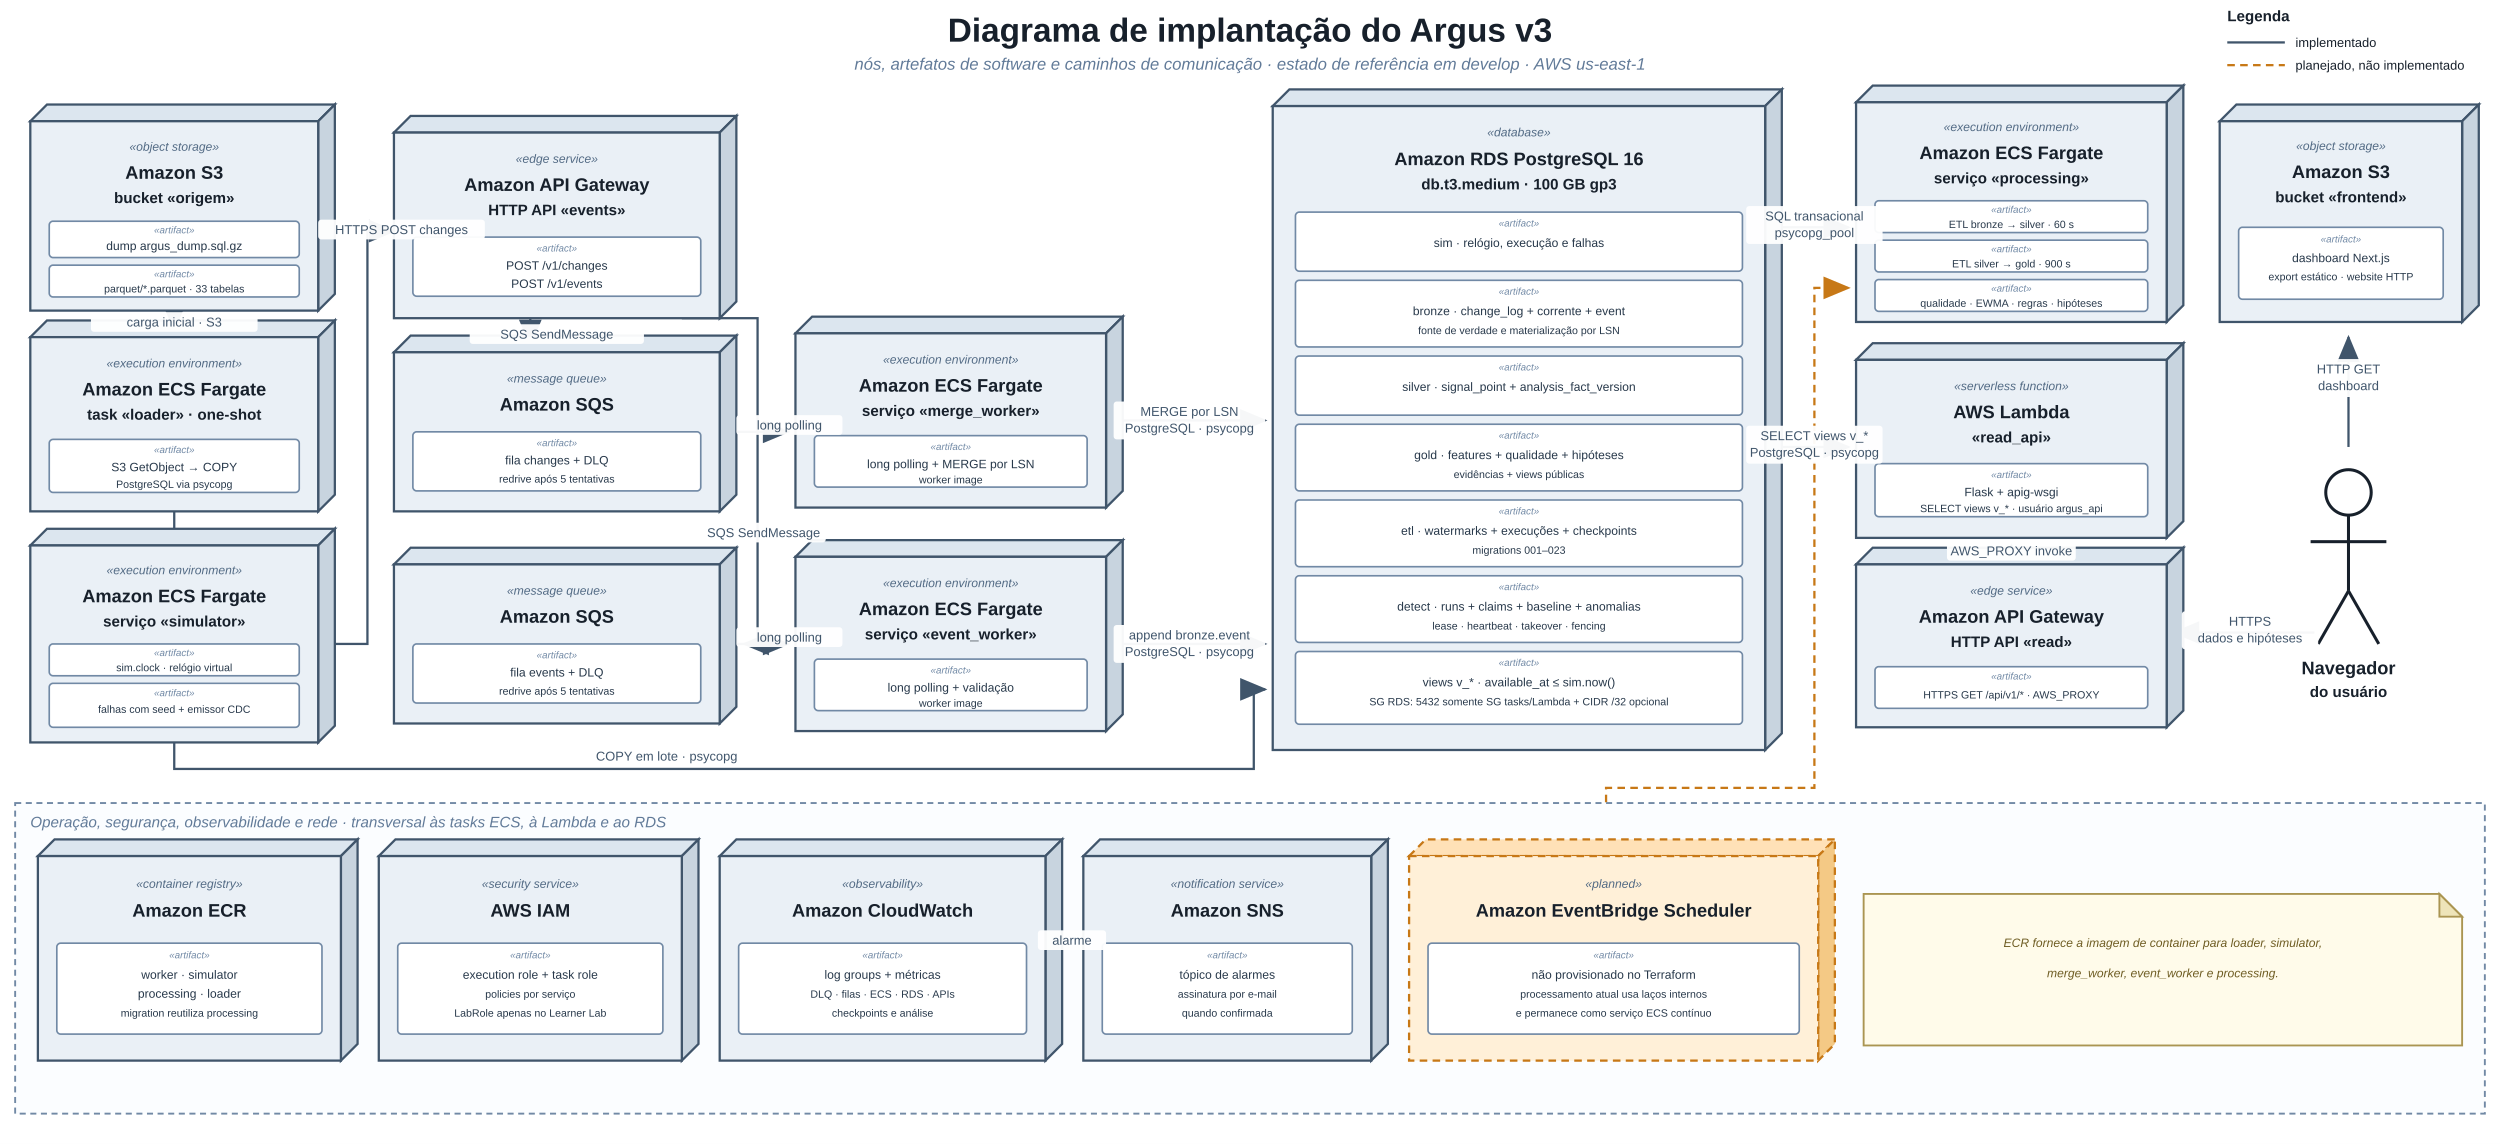
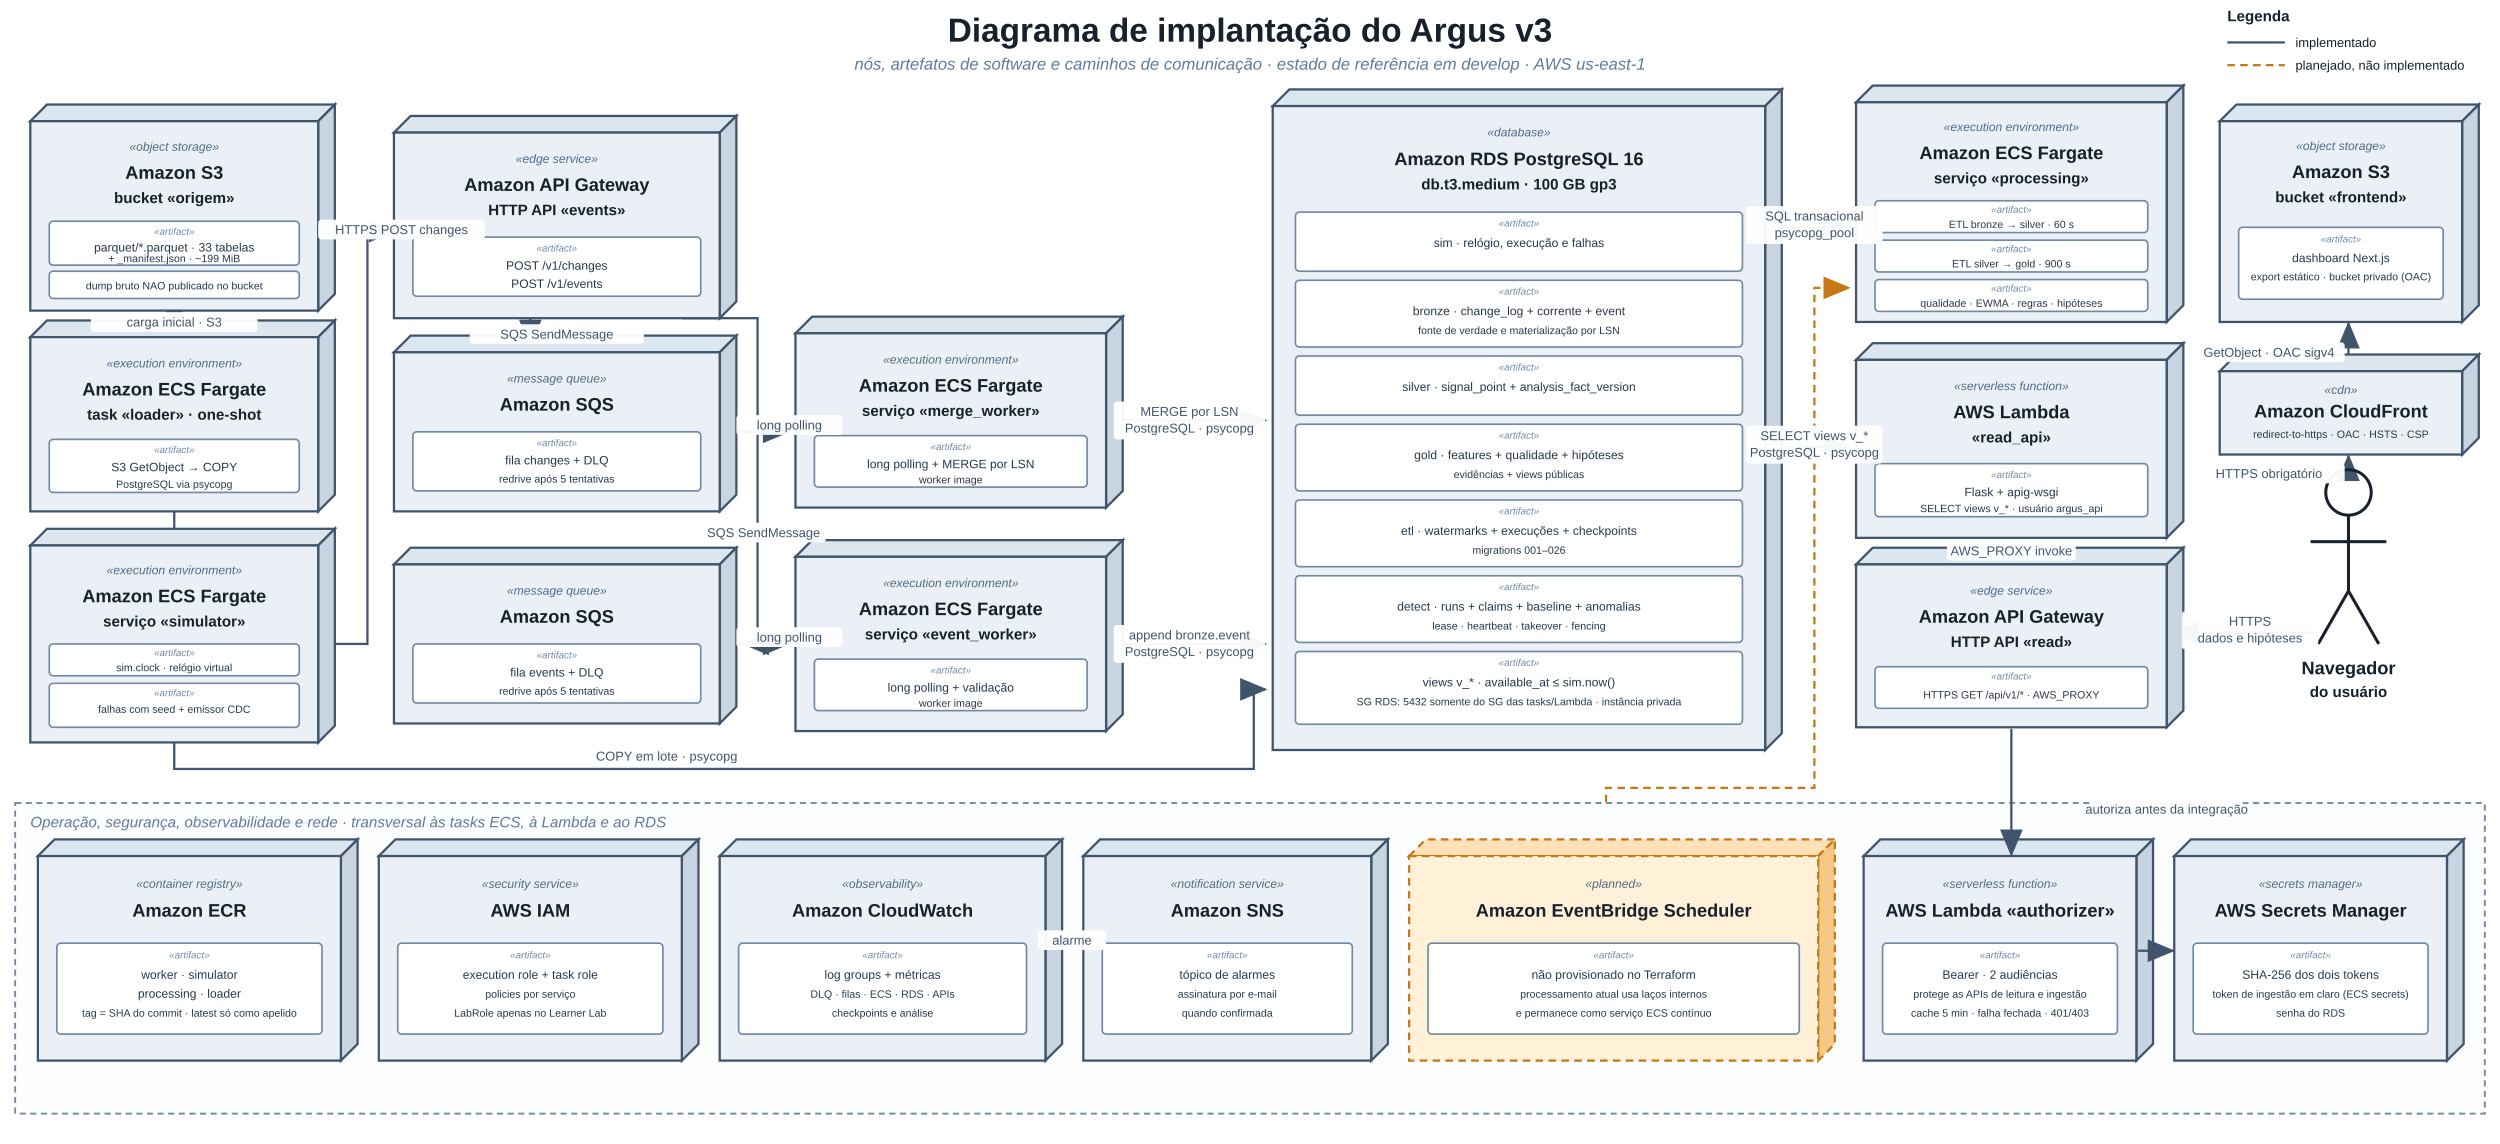
<svg xmlns="http://www.w3.org/2000/svg" width="3300" height="1510" viewBox="0 0 3300 1510" role="img" aria-labelledby="title desc">
  <defs>
    <marker id="arrow" markerWidth="12" markerHeight="10" refX="11" refY="5" orient="auto" markerUnits="strokeWidth">
      <path d="M0,0 L12,5 L0,10 z" fill="#40556b" />
    </marker>
    <marker id="arrow-plan" markerWidth="12" markerHeight="10" refX="11" refY="5" orient="auto" markerUnits="strokeWidth">
      <path d="M0,0 L12,5 L0,10 z" fill="#c77816" />
    </marker>
    <style>
      .page-title { font: 700 44px Arial, sans-serif; fill: #17202b; text-anchor: middle; }
      .page-subtitle { font: italic 22px Arial, sans-serif; fill: #617a98; text-anchor: middle; }
      .node-face { fill: #eaf0f6; stroke: #40556b; stroke-width: 3; }
      .node-top { fill: #dce6ef; stroke: #40556b; stroke-width: 3; }
      .node-side { fill: #c8d4df; stroke: #40556b; stroke-width: 3; }
      .planned-face { fill: #fff0d8; stroke: #c77816; stroke-width: 3; stroke-dasharray: 10 7; }
      .planned-top { fill: #ffe1b7; stroke: #c77816; stroke-width: 3; stroke-dasharray: 10 7; }
      .planned-side { fill: #f4c985; stroke: #c77816; stroke-width: 3; stroke-dasharray: 10 7; }
      .artifact { fill: #ffffff; stroke: #7189a5; stroke-width: 2.2; rx: 5; }
      .stereo { font: italic 16px Arial, sans-serif; fill: #526a84; text-anchor: middle; }
      .node-title { font: 700 24px Arial, sans-serif; fill: #17202b; text-anchor: middle; }
      .node-subtitle { font: 700 20px Arial, sans-serif; fill: #17202b; text-anchor: middle; }
      .artifact-stereo { font: italic 13px Arial, sans-serif; fill: #7189a5; text-anchor: middle; }
      .artifact-text { font: 16px Arial, sans-serif; fill: #27384a; text-anchor: middle; }
      .artifact-small { font: 14px Arial, sans-serif; fill: #27384a; text-anchor: middle; }
      .flow { fill: none; stroke: #40556b; stroke-width: 3; marker-end: url(#arrow); }
      .flow-plan { fill: none; stroke: #c77816; stroke-width: 3; stroke-dasharray: 10 7; marker-end: url(#arrow-plan); }
      .flow-label-bg { fill: #ffffff; opacity: .95; rx: 4; }
      .flow-label { font: 17px Arial, sans-serif; fill: #40556b; text-anchor: middle; }
      .band { fill: #fbfdff; stroke: #7189a5; stroke-width: 2.5; stroke-dasharray: 8 6; }
      .band-title { font: italic 20px Arial, sans-serif; fill: #617a98; }
      .note { fill: #fffbea; stroke: #aa9552; stroke-width: 2.5; }
      .note-fold { fill: #eee4b9; stroke: #aa9552; stroke-width: 2.5; }
      .note-title { font: 700 20px Arial, sans-serif; fill: #5c4d1b; text-anchor: middle; }
      .note-text { font: italic 16px Arial, sans-serif; fill: #6e5c22; text-anchor: middle; }
      .legend-title { font: 700 20px Arial, sans-serif; fill: #17202b; }
      .legend-text { font: 17px Arial, sans-serif; fill: #17202b; }
    </style>
  </defs>
  <rect width="3300" height="1510" fill="#ffffff" />
  <text x="1650" y="55" class="page-title">Diagrama de implantação do Argus v3</text>
  <text x="1650" y="92" class="page-subtitle">nós, artefatos de software e caminhos de comunicação · estado de referência em develop · AWS us-east-1</text>
  <g transform="translate(2940,28)">
    <text x="0" y="0" class="legend-title">Legenda</text>
    <line x1="0" y1="28" x2="76" y2="28" stroke="#40556b" stroke-width="3" />
    <text x="90" y="34" class="legend-text">implementado</text>
    <line x1="0" y1="58" x2="76" y2="58" stroke="#c77816" stroke-width="3" stroke-dasharray="10 7" />
    <text x="90" y="64" class="legend-text">planejado, não implementado</text>
  </g>
  <path d="M230 410 V435" class="flow" />
  <path d="M420 850 H485 V305 H520" class="flow" />
  <path d="M700 420 V455" class="flow" />
  <path d="M900 420 H1000 V850 H982" class="flow" />
  <path d="M972 570 H1040" class="flow" />
  <path d="M972 850 H1040" class="flow" />
  <path d="M230 675 V1015 H1655 V910 H1670" class="flow" />
  <path d="M1460 555 H1670" class="flow" />
  <path d="M1460 850 H1670" class="flow" />
  <path d="M2340 300 H2440" class="flow" />
  <path d="M2340 590 H2440" class="flow" />
  <path d="M2655 735 V720" class="flow" />
  <path d="M3055 835 H2870" class="flow" />
-   <path d="M3100 590 V445" class="flow" />
+   <path d="M3100 620 V602" class="flow" />
+   <path d="M3100 488 V427" class="flow" />
  <path d="M1380 1255 H1420" class="flow" />
  <path d="M2120 1110 V1040 H2395 V380 H2440" class="flow-plan" />
  <g>
    <polygon points="40,160 62,138 442,138 420,160" class="node-top" />
    <polygon points="420,160 442,138 442,388 420,410" class="node-side" />
    <rect x="40" y="160" width="380" height="250" class="node-face" />
    <text x="230" y="199" class="stereo">«object storage»</text>
    <text x="230" y="236" class="node-title">Amazon S3</text>
    <text x="230" y="268" class="node-subtitle">bucket «origem»</text>
-     <rect x="65" y="292" width="330" height="48" class="artifact" />
-     <text x="230" y="308" class="artifact-stereo">«artifact»</text>
-     <text x="230" y="330" class="artifact-text">dump argus_dump.sql.gz</text>
-     <rect x="65" y="350" width="330" height="42" class="artifact" />
-     <text x="230" y="366" class="artifact-stereo">«artifact»</text>
-     <text x="230" y="386" class="artifact-small">parquet/*.parquet · 33 tabelas</text>
+     <rect x="65" y="292" width="330" height="58" class="artifact" />
+     <text x="230" y="310" class="artifact-stereo">«artifact»</text>
+     <text x="230" y="332" class="artifact-text">parquet/*.parquet · 33 tabelas</text>
+     <text x="230" y="346" class="artifact-small">+ _manifest.json · ~199 MiB</text>
+     <rect x="65" y="358" width="330" height="36" class="artifact" />
+     <text x="230" y="382" class="artifact-small">dump bruto NAO publicado no bucket</text>
  </g>
  <g>
    <polygon points="40,445 62,423 442,423 420,445" class="node-top" />
    <polygon points="420,445 442,423 442,653 420,675" class="node-side" />
    <rect x="40" y="445" width="380" height="230" class="node-face" />
    <text x="230" y="485" class="stereo">«execution environment»</text>
    <text x="230" y="522" class="node-title">Amazon ECS Fargate</text>
    <text x="230" y="554" class="node-subtitle">task «loader» · one-shot</text>
    <rect x="65" y="580" width="330" height="70" class="artifact" />
    <text x="230" y="598" class="artifact-stereo">«artifact»</text>
    <text x="230" y="622" class="artifact-text">S3 GetObject → COPY</text>
    <text x="230" y="644" class="artifact-small">PostgreSQL via psycopg</text>
  </g>
  <g>
    <polygon points="40,720 62,698 442,698 420,720" class="node-top" />
    <polygon points="420,720 442,698 442,958 420,980" class="node-side" />
    <rect x="40" y="720" width="380" height="260" class="node-face" />
    <text x="230" y="758" class="stereo">«execution environment»</text>
    <text x="230" y="795" class="node-title">Amazon ECS Fargate</text>
    <text x="230" y="827" class="node-subtitle">serviço «simulator»</text>
    <rect x="65" y="850" width="330" height="42" class="artifact" />
    <text x="230" y="866" class="artifact-stereo">«artifact»</text>
    <text x="230" y="886" class="artifact-small">sim.clock · relógio virtual</text>
    <rect x="65" y="902" width="330" height="58" class="artifact" />
    <text x="230" y="919" class="artifact-stereo">«artifact»</text>
    <text x="230" y="941" class="artifact-small">falhas com seed + emissor CDC</text>
  </g>
  <g>
    <polygon points="520,175 542,153 972,153 950,175" class="node-top" />
    <polygon points="950,175 972,153 972,398 950,420" class="node-side" />
    <rect x="520" y="175" width="430" height="245" class="node-face" />
    <text x="735" y="215" class="stereo">«edge service»</text>
    <text x="735" y="252" class="node-title">Amazon API Gateway</text>
    <text x="735" y="284" class="node-subtitle">HTTP API «events»</text>
    <rect x="545" y="313" width="380" height="78" class="artifact" />
    <text x="735" y="332" class="artifact-stereo">«artifact»</text>
    <text x="735" y="356" class="artifact-text">POST /v1/changes</text>
    <text x="735" y="380" class="artifact-text">POST /v1/events</text>
  </g>
  <g>
    <polygon points="520,465 542,443 972,443 950,465" class="node-top" />
    <polygon points="950,465 972,443 972,653 950,675" class="node-side" />
    <rect x="520" y="465" width="430" height="210" class="node-face" />
    <text x="735" y="505" class="stereo">«message queue»</text>
    <text x="735" y="542" class="node-title">Amazon SQS</text>
    <rect x="545" y="570" width="380" height="78" class="artifact" />
    <text x="735" y="589" class="artifact-stereo">«artifact»</text>
    <text x="735" y="613" class="artifact-text">fila changes + DLQ</text>
    <text x="735" y="637" class="artifact-small">redrive após 5 tentativas</text>
  </g>
  <g>
    <polygon points="520,745 542,723 972,723 950,745" class="node-top" />
    <polygon points="950,745 972,723 972,933 950,955" class="node-side" />
    <rect x="520" y="745" width="430" height="210" class="node-face" />
    <text x="735" y="785" class="stereo">«message queue»</text>
    <text x="735" y="822" class="node-title">Amazon SQS</text>
    <rect x="545" y="850" width="380" height="78" class="artifact" />
    <text x="735" y="869" class="artifact-stereo">«artifact»</text>
    <text x="735" y="893" class="artifact-text">fila events + DLQ</text>
    <text x="735" y="917" class="artifact-small">redrive após 5 tentativas</text>
  </g>
  <g>
    <polygon points="1050,440 1072,418 1482,418 1460,440" class="node-top" />
    <polygon points="1460,440 1482,418 1482,648 1460,670" class="node-side" />
    <rect x="1050" y="440" width="410" height="230" class="node-face" />
    <text x="1255" y="480" class="stereo">«execution environment»</text>
    <text x="1255" y="517" class="node-title">Amazon ECS Fargate</text>
    <text x="1255" y="549" class="node-subtitle">serviço «merge_worker»</text>
    <rect x="1075" y="575" width="360" height="68" class="artifact" />
    <text x="1255" y="594" class="artifact-stereo">«artifact»</text>
    <text x="1255" y="618" class="artifact-text">long polling + MERGE por LSN</text>
    <text x="1255" y="638" class="artifact-small">worker image</text>
  </g>
  <g>
    <polygon points="1050,735 1072,713 1482,713 1460,735" class="node-top" />
    <polygon points="1460,735 1482,713 1482,943 1460,965" class="node-side" />
    <rect x="1050" y="735" width="410" height="230" class="node-face" />
    <text x="1255" y="775" class="stereo">«execution environment»</text>
    <text x="1255" y="812" class="node-title">Amazon ECS Fargate</text>
    <text x="1255" y="844" class="node-subtitle">serviço «event_worker»</text>
    <rect x="1075" y="870" width="360" height="68" class="artifact" />
    <text x="1255" y="889" class="artifact-stereo">«artifact»</text>
    <text x="1255" y="913" class="artifact-text">long polling + validação</text>
    <text x="1255" y="933" class="artifact-small">worker image</text>
  </g>
  <g>
    <polygon points="1680,140 1702,118 2352,118 2330,140" class="node-top" />
    <polygon points="2330,140 2352,118 2352,968 2330,990" class="node-side" />
    <rect x="1680" y="140" width="650" height="850" class="node-face" />
    <text x="2005" y="180" class="stereo">«database»</text>
    <text x="2005" y="218" class="node-title">Amazon RDS PostgreSQL 16</text>
    <text x="2005" y="250" class="node-subtitle">db.t3.medium · 100 GB gp3</text>
    <rect x="1710" y="280" width="590" height="78" class="artifact" />
    <text x="2005" y="299" class="artifact-stereo">«artifact»</text>
    <text x="2005" y="326" class="artifact-text">sim · relógio, execução e falhas</text>
    <rect x="1710" y="370" width="590" height="88" class="artifact" />
    <text x="2005" y="389" class="artifact-stereo">«artifact»</text>
    <text x="2005" y="416" class="artifact-text">bronze · change_log + corrente + event</text>
    <text x="2005" y="441" class="artifact-small">fonte de verdade e materialização por LSN</text>
    <rect x="1710" y="470" width="590" height="78" class="artifact" />
    <text x="2005" y="489" class="artifact-stereo">«artifact»</text>
    <text x="2005" y="516" class="artifact-text">silver · signal_point + analysis_fact_version</text>
    <rect x="1710" y="560" width="590" height="88" class="artifact" />
    <text x="2005" y="579" class="artifact-stereo">«artifact»</text>
    <text x="2005" y="606" class="artifact-text">gold · features + qualidade + hipóteses</text>
    <text x="2005" y="631" class="artifact-small">evidências + views públicas</text>
    <rect x="1710" y="660" width="590" height="88" class="artifact" />
    <text x="2005" y="679" class="artifact-stereo">«artifact»</text>
    <text x="2005" y="706" class="artifact-text">etl · watermarks + execuções + checkpoints</text>
-     <text x="2005" y="731" class="artifact-small">migrations 001–023</text>
+     <text x="2005" y="731" class="artifact-small">migrations 001–026</text>
    <rect x="1710" y="760" width="590" height="88" class="artifact" />
    <text x="2005" y="779" class="artifact-stereo">«artifact»</text>
    <text x="2005" y="806" class="artifact-text">detect · runs + claims + baseline + anomalias</text>
    <text x="2005" y="831" class="artifact-small">lease · heartbeat · takeover · fencing</text>
    <rect x="1710" y="860" width="590" height="96" class="artifact" />
    <text x="2005" y="879" class="artifact-stereo">«artifact»</text>
    <text x="2005" y="906" class="artifact-text">views v_* · available_at ≤ sim.now()</text>
-     <text x="2005" y="931" class="artifact-small">SG RDS: 5432 somente SG tasks/Lambda + CIDR /32 opcional</text>
+     <text x="2005" y="931" class="artifact-small">SG RDS: 5432 somente do SG das tasks/Lambda · instância privada</text>
  </g>
  <g>
    <polygon points="2450,135 2472,113 2882,113 2860,135" class="node-top" />
    <polygon points="2860,135 2882,113 2882,403 2860,425" class="node-side" />
    <rect x="2450" y="135" width="410" height="290" class="node-face" />
    <text x="2655" y="173" class="stereo">«execution environment»</text>
    <text x="2655" y="210" class="node-title">Amazon ECS Fargate</text>
    <text x="2655" y="242" class="node-subtitle">serviço «processing»</text>
    <rect x="2475" y="265" width="360" height="42" class="artifact" />
    <text x="2655" y="281" class="artifact-stereo">«artifact»</text>
    <text x="2655" y="301" class="artifact-small">ETL bronze → silver · 60 s</text>
    <rect x="2475" y="317" width="360" height="42" class="artifact" />
    <text x="2655" y="333" class="artifact-stereo">«artifact»</text>
    <text x="2655" y="353" class="artifact-small">ETL silver → gold · 900 s</text>
    <rect x="2475" y="369" width="360" height="42" class="artifact" />
    <text x="2655" y="385" class="artifact-stereo">«artifact»</text>
    <text x="2655" y="405" class="artifact-small">qualidade · EWMA · regras · hipóteses</text>
  </g>
  <g>
    <polygon points="2450,475 2472,453 2882,453 2860,475" class="node-top" />
    <polygon points="2860,475 2882,453 2882,688 2860,710" class="node-side" />
    <rect x="2450" y="475" width="410" height="235" class="node-face" />
    <text x="2655" y="515" class="stereo">«serverless function»</text>
    <text x="2655" y="552" class="node-title">AWS Lambda</text>
    <text x="2655" y="584" class="node-subtitle">«read_api»</text>
    <rect x="2475" y="612" width="360" height="70" class="artifact" />
    <text x="2655" y="631" class="artifact-stereo">«artifact»</text>
    <text x="2655" y="655" class="artifact-text">Flask + apig-wsgi</text>
    <text x="2655" y="676" class="artifact-small">SELECT views v_* · usuário argus_api</text>
  </g>
  <g>
    <polygon points="2450,745 2472,723 2882,723 2860,745" class="node-top" />
    <polygon points="2860,745 2882,723 2882,938 2860,960" class="node-side" />
    <rect x="2450" y="745" width="410" height="215" class="node-face" />
    <text x="2655" y="785" class="stereo">«edge service»</text>
    <text x="2655" y="822" class="node-title">Amazon API Gateway</text>
    <text x="2655" y="854" class="node-subtitle">HTTP API «read»</text>
    <rect x="2475" y="880" width="360" height="55" class="artifact" />
    <text x="2655" y="897" class="artifact-stereo">«artifact»</text>
    <text x="2655" y="922" class="artifact-small">HTTPS GET /api/v1/* · AWS_PROXY</text>
  </g>
  <g>
    <polygon points="2930,160 2952,138 3272,138 3250,160" class="node-top" />
    <polygon points="3250,160 3272,138 3272,403 3250,425" class="node-side" />
    <rect x="2930" y="160" width="320" height="265" class="node-face" />
    <text x="3090" y="198" class="stereo">«object storage»</text>
    <text x="3090" y="235" class="node-title">Amazon S3</text>
    <text x="3090" y="267" class="node-subtitle">bucket «frontend»</text>
    <rect x="2955" y="300" width="270" height="95" class="artifact" />
    <text x="3090" y="320" class="artifact-stereo">«artifact»</text>
    <text x="3090" y="346" class="artifact-text">dashboard Next.js</text>
-     <text x="3090" y="370" class="artifact-small">export estático · website HTTP</text>
+     <text x="3090" y="370" class="artifact-small">export estático · bucket privado (OAC)</text>
+   </g>
+   <g>
+     <polygon points="2930,490 2952,468 3272,468 3250,490" class="node-top" />
+     <polygon points="3250,490 3272,468 3272,578 3250,600" class="node-side" />
+     <rect x="2930" y="490" width="320" height="110" class="node-face" />
+     <text x="3090" y="520" class="stereo">«cdn»</text>
+     <text x="3090" y="551" class="node-title">Amazon CloudFront</text>
+     <text x="3090" y="578" class="artifact-small">redirect-to-https · OAC · HSTS · CSP</text>
  </g>
  <g stroke="#17202b" stroke-width="4" fill="none">
    <circle cx="3100" cy="650" r="30" />
    <line x1="3100" y1="680" x2="3100" y2="780" />
    <line x1="3050" y1="715" x2="3150" y2="715" />
    <line x1="3100" y1="780" x2="3060" y2="850" />
    <line x1="3100" y1="780" x2="3140" y2="850" />
  </g>
  <text x="3100" y="890" class="node-title">Navegador</text>
  <text x="3100" y="920" class="node-subtitle">do usuário</text>
  <rect x="120" y="412" width="220" height="26" class="flow-label-bg" />
  <text x="230" y="431" class="flow-label">carga inicial · S3</text>
  <rect x="420" y="290" width="220" height="26" class="flow-label-bg" />
  <text x="530" y="309" class="flow-label">HTTPS POST changes</text>
  <rect x="620" y="428" width="230" height="26" class="flow-label-bg" />
  <text x="735" y="447" class="flow-label">SQS SendMessage</text>
  <rect x="925" y="690" width="165" height="26" class="flow-label-bg" />
  <text x="1008" y="709" class="flow-label">SQS SendMessage</text>
  <rect x="972" y="548" width="140" height="26" class="flow-label-bg" />
  <text x="1042" y="567" class="flow-label">long polling</text>
  <rect x="972" y="828" width="140" height="26" class="flow-label-bg" />
  <text x="1042" y="847" class="flow-label">long polling</text>
  <rect x="730" y="985" width="300" height="26" class="flow-label-bg" />
  <text x="880" y="1004" class="flow-label">COPY em lote · psycopg</text>
  <rect x="1470" y="530" width="200" height="50" class="flow-label-bg" />
  <text x="1570" y="549" class="flow-label">MERGE por LSN</text>
  <text x="1570" y="571" class="flow-label">PostgreSQL · psycopg</text>
  <rect x="1470" y="825" width="200" height="50" class="flow-label-bg" />
  <text x="1570" y="844" class="flow-label">append bronze.event</text>
  <text x="1570" y="866" class="flow-label">PostgreSQL · psycopg</text>
  <rect x="2305" y="272" width="180" height="50" class="flow-label-bg" />
  <text x="2395" y="291" class="flow-label">SQL transacional</text>
  <text x="2395" y="313" class="flow-label">psycopg_pool</text>
  <rect x="2305" y="562" width="180" height="50" class="flow-label-bg" />
  <text x="2395" y="581" class="flow-label">SELECT views v_*</text>
  <text x="2395" y="603" class="flow-label">PostgreSQL · psycopg</text>
  <rect x="2570" y="714" width="170" height="26" class="flow-label-bg" />
  <text x="2655" y="733" class="flow-label">AWS_PROXY invoke</text>
  <rect x="2880" y="807" width="180" height="50" class="flow-label-bg" />
  <text x="2970" y="826" class="flow-label">HTTPS</text>
  <text x="2970" y="848" class="flow-label">dados e hipóteses</text>
-   <rect x="3005" y="474" width="190" height="50" class="flow-label-bg" />
-   <text x="3100" y="493" class="flow-label">HTTP GET</text>
-   <text x="3100" y="515" class="flow-label">dashboard</text>
+   <rect x="2895" y="452" width="200" height="26" class="flow-label-bg" />
+   <text x="2995" y="471" class="flow-label">GetObject · OAC sigv4</text>
+   <rect x="2895" y="612" width="200" height="26" class="flow-label-bg" />
+   <text x="2995" y="631" class="flow-label">HTTPS obrigatório</text>
  <rect x="20" y="1060" width="3260" height="410" class="band" />
  <text x="40" y="1092" class="band-title">Operação, segurança, observabilidade e rede · transversal às tasks ECS, à Lambda e ao RDS</text>
  <g>
    <polygon points="50,1130 72,1108 472,1108 450,1130" class="node-top" />
    <polygon points="450,1130 472,1108 472,1378 450,1400" class="node-side" />
    <rect x="50" y="1130" width="400" height="270" class="node-face" />
    <text x="250" y="1172" class="stereo">«container registry»</text>
    <text x="250" y="1210" class="node-title">Amazon ECR</text>
    <rect x="75" y="1245" width="350" height="120" class="artifact" />
    <text x="250" y="1265" class="artifact-stereo">«artifact»</text>
    <text x="250" y="1292" class="artifact-text">worker · simulator</text>
    <text x="250" y="1317" class="artifact-text">processing · loader</text>
-     <text x="250" y="1342" class="artifact-small">migration reutiliza processing</text>
+     <text x="250" y="1342" class="artifact-small">tag = SHA do commit · latest só como apelido</text>
  </g>
  <g>
    <polygon points="500,1130 522,1108 922,1108 900,1130" class="node-top" />
    <polygon points="900,1130 922,1108 922,1378 900,1400" class="node-side" />
    <rect x="500" y="1130" width="400" height="270" class="node-face" />
    <text x="700" y="1172" class="stereo">«security service»</text>
    <text x="700" y="1210" class="node-title">AWS IAM</text>
    <rect x="525" y="1245" width="350" height="120" class="artifact" />
    <text x="700" y="1265" class="artifact-stereo">«artifact»</text>
    <text x="700" y="1292" class="artifact-text">execution role + task role</text>
    <text x="700" y="1317" class="artifact-small">policies por serviço</text>
    <text x="700" y="1342" class="artifact-small">LabRole apenas no Learner Lab</text>
  </g>
  <g>
    <polygon points="950,1130 972,1108 1402,1108 1380,1130" class="node-top" />
    <polygon points="1380,1130 1402,1108 1402,1378 1380,1400" class="node-side" />
    <rect x="950" y="1130" width="430" height="270" class="node-face" />
    <text x="1165" y="1172" class="stereo">«observability»</text>
    <text x="1165" y="1210" class="node-title">Amazon CloudWatch</text>
    <rect x="975" y="1245" width="380" height="120" class="artifact" />
    <text x="1165" y="1265" class="artifact-stereo">«artifact»</text>
    <text x="1165" y="1292" class="artifact-text">log groups + métricas</text>
    <text x="1165" y="1317" class="artifact-small">DLQ · filas · ECS · RDS · APIs</text>
    <text x="1165" y="1342" class="artifact-small">checkpoints e análise</text>
  </g>
  <g>
    <polygon points="1430,1130 1452,1108 1832,1108 1810,1130" class="node-top" />
    <polygon points="1810,1130 1832,1108 1832,1378 1810,1400" class="node-side" />
    <rect x="1430" y="1130" width="380" height="270" class="node-face" />
    <text x="1620" y="1172" class="stereo">«notification service»</text>
    <text x="1620" y="1210" class="node-title">Amazon SNS</text>
    <rect x="1455" y="1245" width="330" height="120" class="artifact" />
    <text x="1620" y="1265" class="artifact-stereo">«artifact»</text>
    <text x="1620" y="1292" class="artifact-text">tópico de alarmes</text>
    <text x="1620" y="1317" class="artifact-small">assinatura por e-mail</text>
    <text x="1620" y="1342" class="artifact-small">quando confirmada</text>
  </g>
  <g>
    <polygon points="1860,1130 1882,1108 2422,1108 2400,1130" class="planned-top" />
    <polygon points="2400,1130 2422,1108 2422,1378 2400,1400" class="planned-side" />
    <rect x="1860" y="1130" width="540" height="270" class="planned-face" />
    <text x="2130" y="1172" class="stereo">«planned»</text>
    <text x="2130" y="1210" class="node-title">Amazon EventBridge Scheduler</text>
    <rect x="1885" y="1245" width="490" height="120" class="artifact" />
    <text x="2130" y="1265" class="artifact-stereo">«artifact»</text>
    <text x="2130" y="1292" class="artifact-text">não provisionado no Terraform</text>
    <text x="2130" y="1317" class="artifact-small">processamento atual usa laços internos</text>
    <text x="2130" y="1342" class="artifact-small">e permanece como serviço ECS contínuo</text>
  </g>
  <g>
-     <path d="M2460 1180 H3220 L3250 1210 V1380 H2460 Z" class="note" />
-     <polygon points="3220,1180 3250,1210 3220,1210" class="note-fold" />
-     <text x="2855" y="1250" class="note-text">ECR fornece a imagem de container para loader, simulator,</text>
-     <text x="2855" y="1290" class="note-text">merge_worker, event_worker e processing.</text>
-   </g>
+     <polygon points="2460,1130 2482,1108 2842,1108 2820,1130" class="node-top" />
+     <polygon points="2820,1130 2842,1108 2842,1378 2820,1400" class="node-side" />
+     <rect x="2460" y="1130" width="360" height="270" class="node-face" />
+     <text x="2640" y="1172" class="stereo">«serverless function»</text>
+     <text x="2640" y="1210" class="node-title">AWS Lambda «authorizer»</text>
+     <rect x="2485" y="1245" width="310" height="120" class="artifact" />
+     <text x="2640" y="1265" class="artifact-stereo">«artifact»</text>
+     <text x="2640" y="1292" class="artifact-text">Bearer · 2 audiências</text>
+     <text x="2640" y="1317" class="artifact-small">protege as APIs de leitura e ingestão</text>
+     <text x="2640" y="1342" class="artifact-small">cache 5 min · falha fechada · 401/403</text>
+   </g>
+   <g>
+     <polygon points="2870,1130 2892,1108 3252,1108 3230,1130" class="node-top" />
+     <polygon points="3230,1130 3252,1108 3252,1378 3230,1400" class="node-side" />
+     <rect x="2870" y="1130" width="360" height="270" class="node-face" />
+     <text x="3050" y="1172" class="stereo">«secrets manager»</text>
+     <text x="3050" y="1210" class="node-title">AWS Secrets Manager</text>
+     <rect x="2895" y="1245" width="310" height="120" class="artifact" />
+     <text x="3050" y="1265" class="artifact-stereo">«artifact»</text>
+     <text x="3050" y="1292" class="artifact-text">SHA-256 dos dois tokens</text>
+     <text x="3050" y="1317" class="artifact-small">token de ingestão em claro (ECS secrets)</text>
+     <text x="3050" y="1342" class="artifact-small">senha do RDS</text>
+   </g>
+   <path d="M2822 1255 H2868" class="flow" />
+   <rect x="2760" y="1055" width="200" height="26" class="flow-label-bg" />
+   <text x="2860" y="1074" class="flow-label">autoriza antes da integração</text>
+   <path d="M2655 962 V1128" class="flow" />
  <rect x="1370" y="1228" width="90" height="26" class="flow-label-bg" />
  <text x="1415" y="1247" class="flow-label">alarme</text>
</svg>
